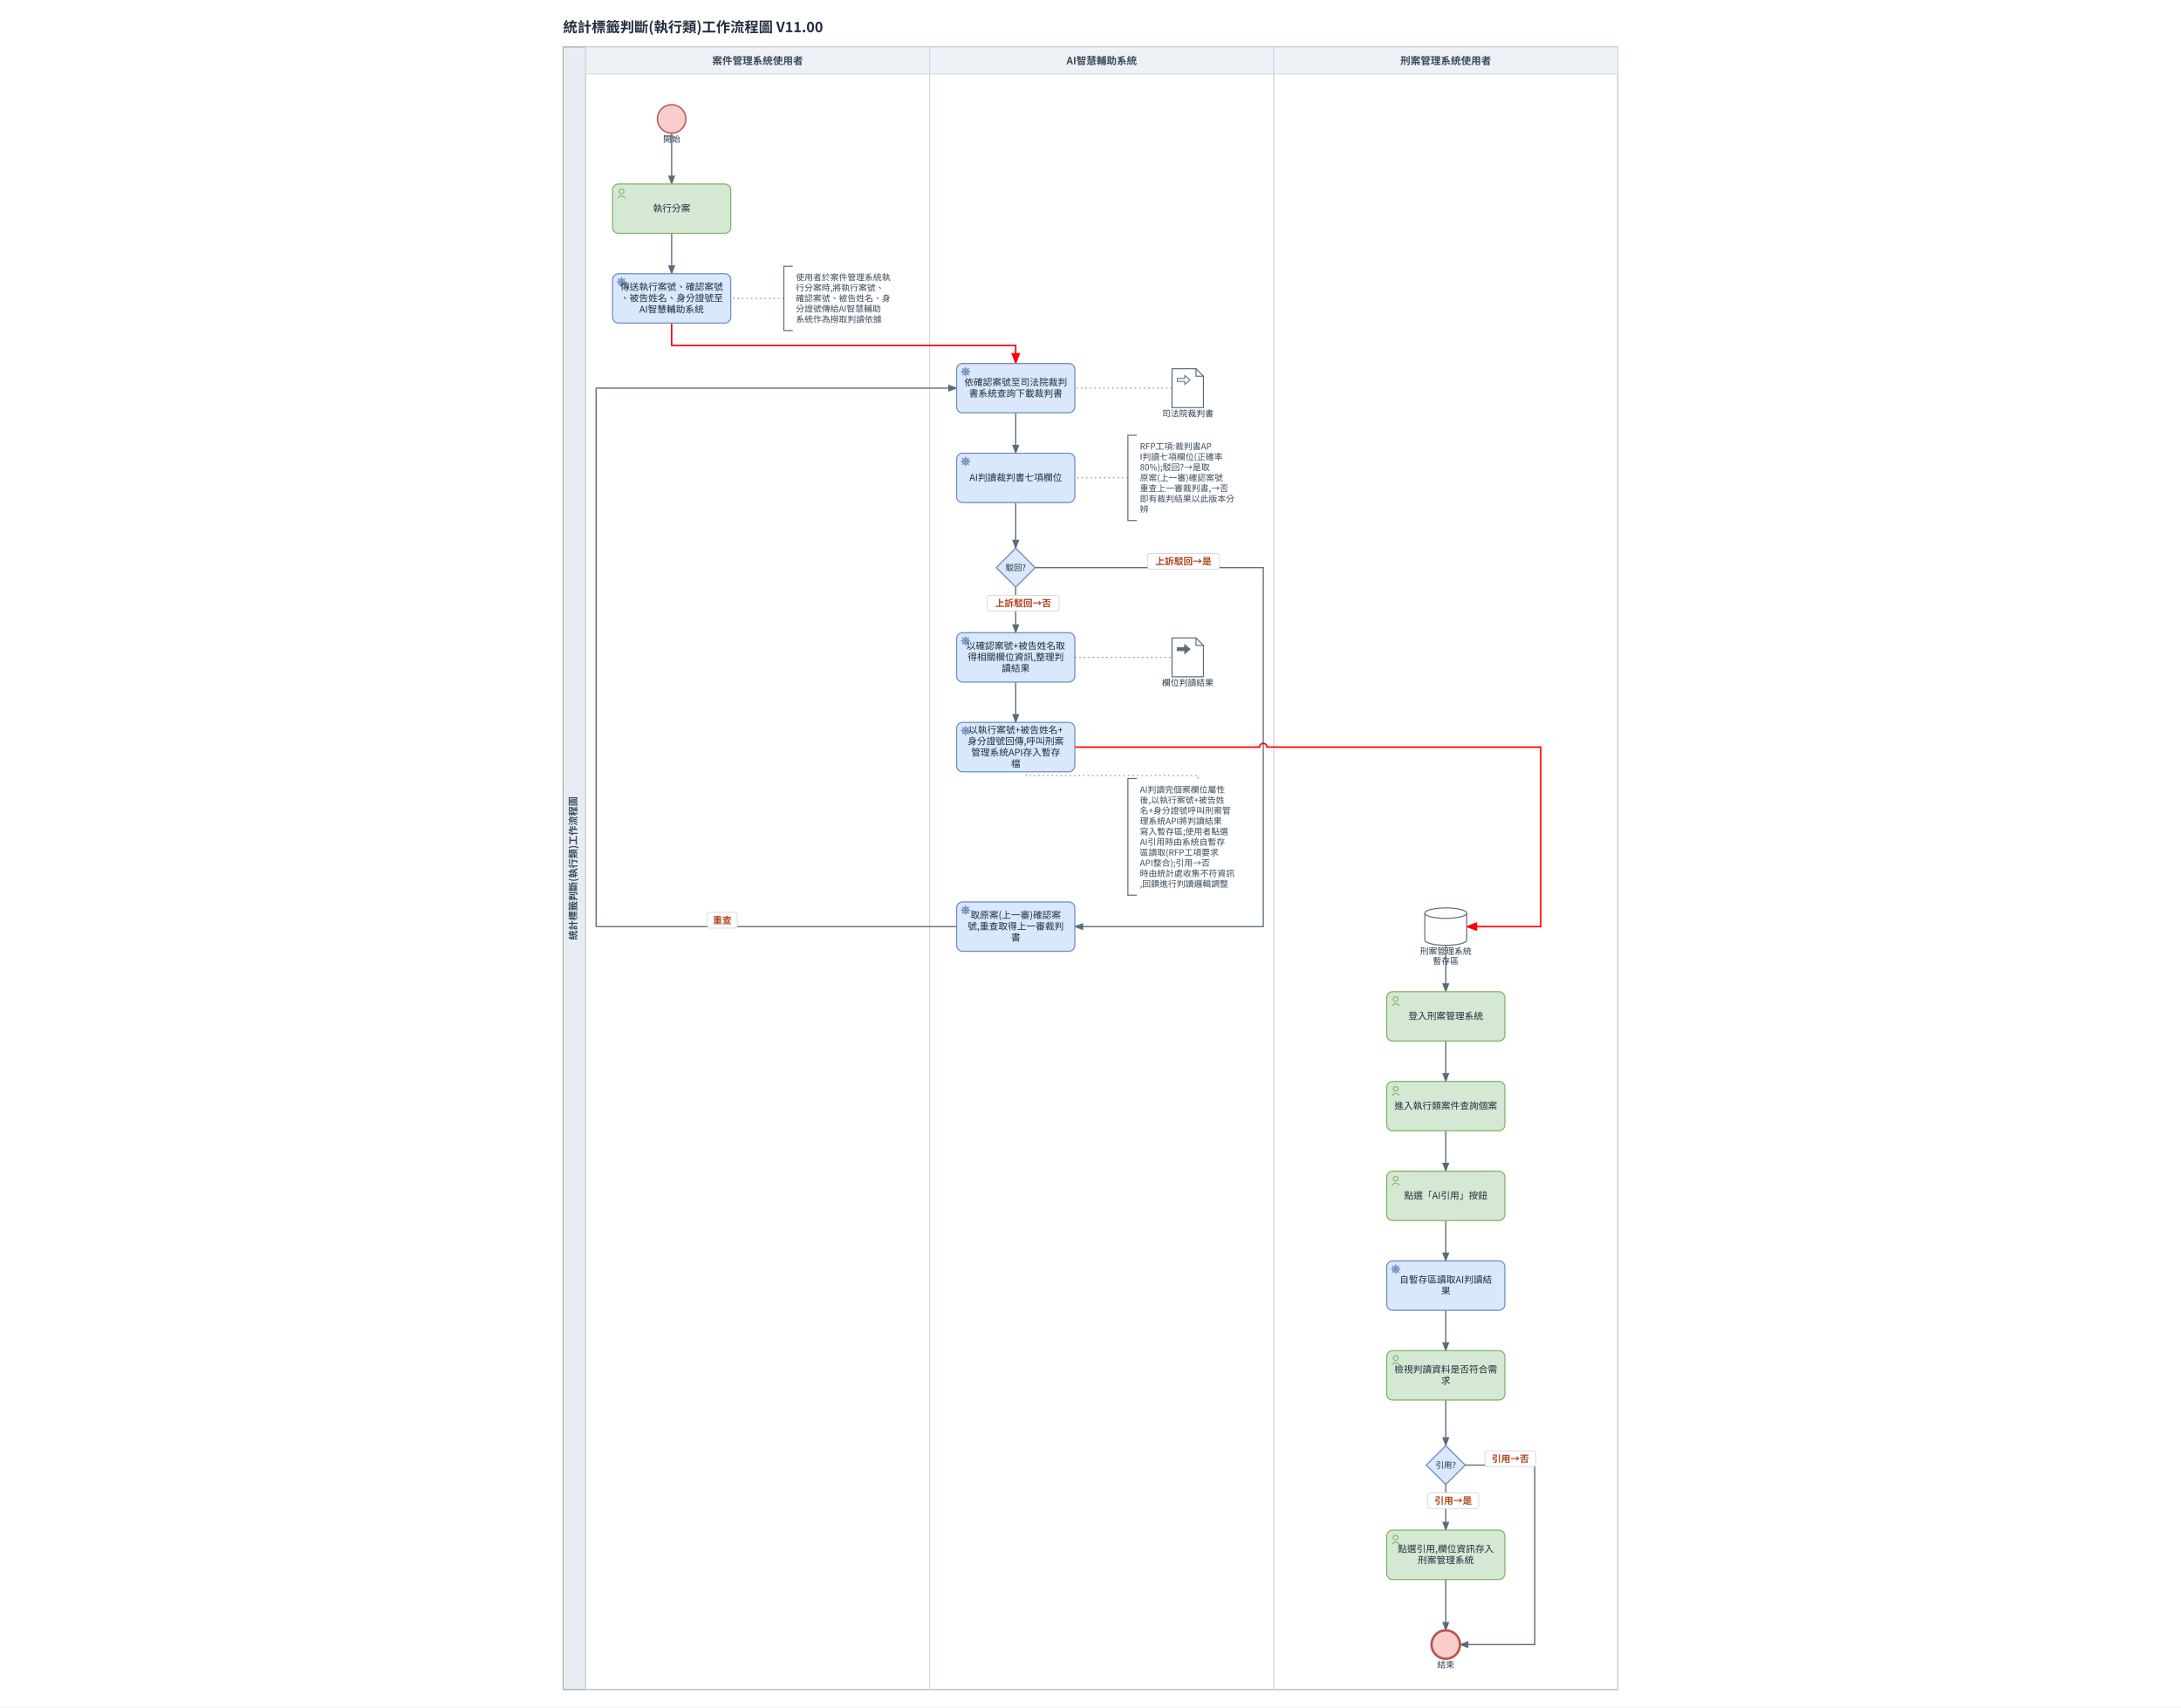
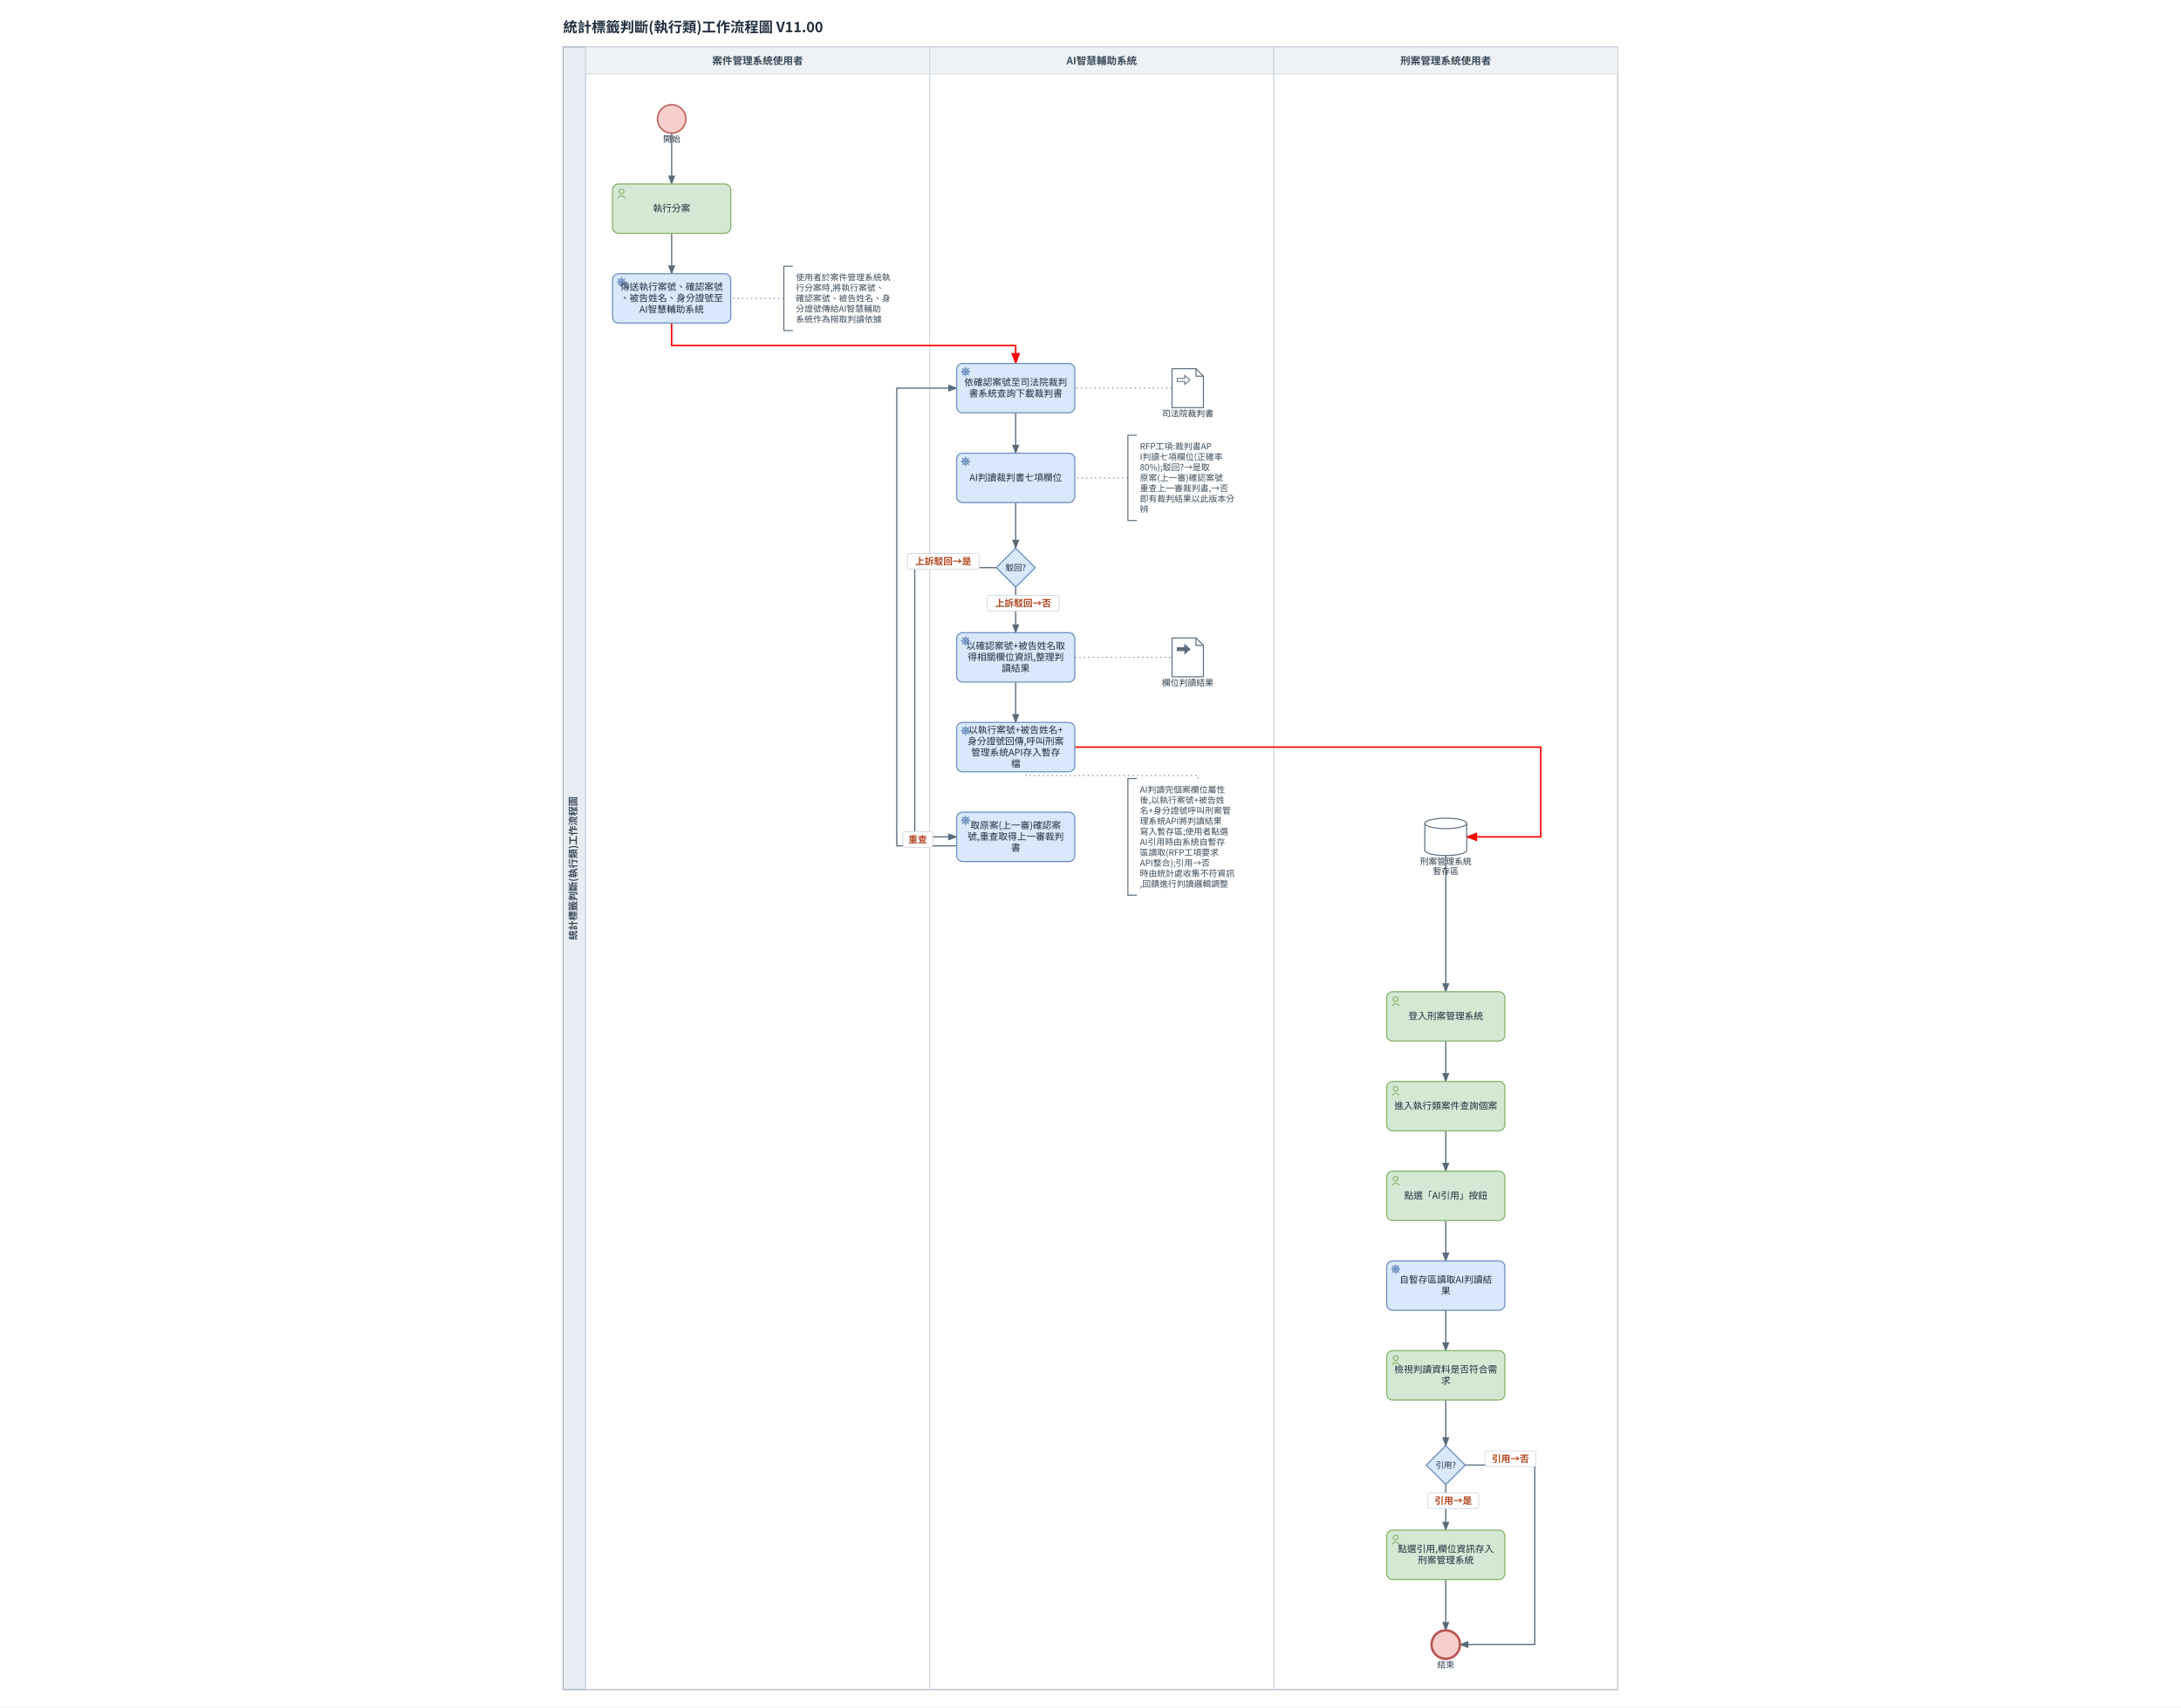
<svg xmlns="http://www.w3.org/2000/svg" viewBox="-613 7 2916 2283" data-pad="capped" font-family="Microsoft JhengHei, PingFang TC, Noto Sans CJK TC, sans-serif">
  <rect x="-613" y="7" width="2916" height="2283" fill="#ffffff" />
  <text x="140" y="50" font-size="19" font-weight="bold" fill="#1f2d3d">統計標籤判斷(執行類)工作流程圖 V11.00</text>
  <defs>
    <marker id="arr" markerWidth="9" markerHeight="9" refX="7" refY="3" orient="auto" markerUnits="strokeWidth">
      <path d="M0,0 L8,3 L0,6 Z" fill="#5a6b7b" />
    </marker>
    <marker id="arrR" markerWidth="9" markerHeight="9" refX="7" refY="3" orient="auto" markerUnits="strokeWidth">
      <path d="M0,0 L8,3 L0,6 Z" fill="#FF0000" />
    </marker>
    <marker id="mfarr" markerWidth="11" markerHeight="11" refX="8" refY="4" orient="auto" markerUnits="strokeWidth">
      <path d="M0,0 L8,4 L0,8" fill="none" stroke="#6b7b8b" stroke-width="1.3" />
    </marker>
    <marker id="mfdot" markerWidth="10" markerHeight="10" refX="5" refY="5" orient="auto" markerUnits="strokeWidth">
      <circle cx="5" cy="5" r="3.2" fill="#fff" stroke="#6b7b8b" stroke-width="1.3" />
    </marker>
  </defs>
  <rect x="140" y="70" width="1410" height="2196" fill="none" stroke="#9aa7b4" stroke-width="1.5" />
  <rect x="140" y="70" width="30" height="2196" fill="#e7edf3" stroke="#9aa7b4" />
  <text x="158" y="1168.0" font-size="13" font-weight="bold" fill="#3a4a59" text-anchor="middle" transform="rotate(-90 158 1168.0)">統計標籤判斷(執行類)工作流程圖</text>
  <rect x="170" y="70" width="460" height="2196" fill="none" stroke="#cdd6df" />
  <rect x="170" y="70" width="460" height="36" fill="#eef2f6" stroke="#cdd6df" />
  <text x="400.0" y="93" font-size="13.5" font-weight="bold" fill="#3a4a59" text-anchor="middle">案件管理系統使用者</text>
  <rect x="630" y="70" width="460" height="2196" fill="none" stroke="#cdd6df" />
  <rect x="630" y="70" width="460" height="36" fill="#eef2f6" stroke="#cdd6df" />
  <text x="860.0" y="93" font-size="13.5" font-weight="bold" fill="#3a4a59" text-anchor="middle">AI智慧輔助系統</text>
  <rect x="1090" y="70" width="460" height="2196" fill="none" stroke="#cdd6df" />
  <rect x="1090" y="70" width="460" height="36" fill="#eef2f6" stroke="#cdd6df" />
  <text x="1320.0" y="93" font-size="13.5" font-weight="bold" fill="#3a4a59" text-anchor="middle">刑案管理系統使用者</text>
  <path d="M285,185 L285,253" fill="none" stroke="#5a6b7b" stroke-width="1.6" marker-end="url(#arr)" />
  <path d="M285,319 L285,373" fill="none" stroke="#5a6b7b" stroke-width="1.6" marker-end="url(#arr)" />
  <path d="M285,439 L285,469 L745,469 L745,493" fill="none" stroke="#FF0000" stroke-width="2" marker-end="url(#arrR)" />
  <path d="M745,559 L745,613" fill="none" stroke="#5a6b7b" stroke-width="1.6" marker-end="url(#arr)" />
  <path d="M745,679 L745,740" fill="none" stroke="#5a6b7b" stroke-width="1.6" marker-end="url(#arr)" />
-   <path d="M771,766 L1076,766 L1076,1246 L824,1246" fill="none" stroke="#5a6b7b" stroke-width="1.6" marker-end="url(#arr)" />
-   <rect x="921.25" y="747.0" width="96" height="21" fill="#fff" stroke="#cdd6df" rx="3" />
-   <text x="969.25" y="762.0" font-size="12.5" fill="#b0451f" text-anchor="middle" font-weight="bold">上訴駁回→是</text>
-   <path d="M666,1246 L184,1246 L184,526 L666,526" fill="none" stroke="#5a6b7b" stroke-width="1.6" marker-end="url(#arr)" />
-   <rect x="332.7" y="1227.0" width="40" height="21" fill="#fff" stroke="#cdd6df" rx="3" />
-   <text x="352.7" y="1242.0" font-size="12.5" fill="#b0451f" text-anchor="middle" font-weight="bold">重查</text>
+   <path d="M719,766 L610,766 L610,1126 L666,1126" fill="none" stroke="#5a6b7b" stroke-width="1.6" marker-end="url(#arr)" />
+   <rect x="600.15" y="747.0" width="96" height="21" fill="#fff" stroke="#cdd6df" rx="3" />
+   <text x="648.15" y="762.0" font-size="12.5" fill="#b0451f" text-anchor="middle" font-weight="bold">上訴駁回→是</text>
+   <path d="M666,1138 L586,1138 L586,526 L666,526" fill="none" stroke="#5a6b7b" stroke-width="1.6" marker-end="url(#arr)" />
+   <rect x="594.0" y="1119" width="40" height="21" fill="#fff" stroke="#cdd6df" rx="3" />
+   <text x="614.0" y="1134" font-size="12.5" fill="#b0451f" text-anchor="middle" font-weight="bold">重查</text>
  <path d="M745,792 L745,853" fill="none" stroke="#5a6b7b" stroke-width="1.6" marker-end="url(#arr)" />
  <rect x="707.0" y="803" width="96" height="21" fill="#fff" stroke="#cdd6df" rx="3" />
  <text x="755.0" y="818" font-size="12.5" fill="#b0451f" text-anchor="middle" font-weight="bold">上訴駁回→否</text>
  <path d="M745,919 L745,973" fill="none" stroke="#5a6b7b" stroke-width="1.6" marker-end="url(#arr)" />
-   <path d="M824,1006 L1071,1006 A5,5 0 0 1 1081,1006 L1447,1006 L1447,1246 L1348,1246" fill="none" stroke="#FF0000" stroke-width="2" marker-end="url(#arrR)" />
-   <path d="M1320,1271 L1320,1333" fill="none" stroke="#5a6b7b" stroke-width="1.6" marker-end="url(#arr)" />
+   <path d="M824,1006 L1447,1006 L1447,1126 L1348,1126" fill="none" stroke="#FF0000" stroke-width="2" marker-end="url(#arrR)" />
+   <path d="M1320,1151 L1320,1333" fill="none" stroke="#5a6b7b" stroke-width="1.6" marker-end="url(#arr)" />
  <path d="M1320,1399 L1320,1453" fill="none" stroke="#5a6b7b" stroke-width="1.6" marker-end="url(#arr)" />
  <path d="M1320,1519 L1320,1573" fill="none" stroke="#5a6b7b" stroke-width="1.6" marker-end="url(#arr)" />
  <path d="M1320,1639 L1320,1693" fill="none" stroke="#5a6b7b" stroke-width="1.6" marker-end="url(#arr)" />
  <path d="M1320,1759 L1320,1813" fill="none" stroke="#5a6b7b" stroke-width="1.6" marker-end="url(#arr)" />
  <path d="M1320,1879 L1320,1940" fill="none" stroke="#5a6b7b" stroke-width="1.6" marker-end="url(#arr)" />
  <path d="M1320,1992 L1320,2053" fill="none" stroke="#5a6b7b" stroke-width="1.6" marker-end="url(#arr)" />
  <rect x="1296.0" y="2003" width="68" height="21" fill="#fff" stroke="#cdd6df" rx="3" />
  <text x="1330.0" y="2018" font-size="12.5" fill="#b0451f" text-anchor="middle" font-weight="bold">引用→是</text>
  <path d="M1346,1966 L1439,1966 L1439,2206 L1339,2206" fill="none" stroke="#5a6b7b" stroke-width="1.6" marker-end="url(#arr)" />
  <rect x="1372.45" y="1947.0" width="68" height="21" fill="#fff" stroke="#cdd6df" rx="3" />
  <text x="1406.45" y="1962.0" font-size="12.5" fill="#b0451f" text-anchor="middle" font-weight="bold">引用→否</text>
  <path d="M1320,2119 L1320,2187" fill="none" stroke="#5a6b7b" stroke-width="1.6" marker-end="url(#arr)" />
  <path d="M954,526 L824,526" fill="none" stroke="#8a99a8" stroke-width="1.4" stroke-dasharray="2,4" />
  <path d="M824,886 L954,886" fill="none" stroke="#8a99a8" stroke-width="1.4" stroke-dasharray="2,4" />
  <path d="M435,406 L364,406" fill="none" stroke="#8a99a8" stroke-width="1.4" stroke-dasharray="2,4" />
  <path d="M989,1048 L989,1044 L759,1044 L759,1039" fill="none" stroke="#8a99a8" stroke-width="1.4" stroke-dasharray="2,4" />
  <path d="M895,646 L824,646" fill="none" stroke="#8a99a8" stroke-width="1.4" stroke-dasharray="2,4" />
  <circle cx="285.0" cy="166.0" r="19.0" fill="#f8cecc" stroke="#b85450" stroke-width="1.8" />
  <text x="285.0" y="197" font-size="11.5" fill="#2a3a49" text-anchor="middle">開始</text>
  <rect x="206" y="253" width="158" height="66" rx="8" fill="#d5e8d4" stroke="#82b366" stroke-width="1.5" />
  <circle cx="218" cy="263" r="3.2" fill="none" stroke="#82b366" stroke-width="1.3" />
  <path d="M213,272 Q218,266 223,272" fill="none" stroke="#82b366" stroke-width="1.3" />
  <text x="285.0" y="290.0" font-size="12.5" fill="#1f2d3d" text-anchor="middle">執行分案</text>
  <rect x="206" y="373" width="158" height="66" rx="8" fill="#dae8fc" stroke="#6c8ebf" stroke-width="1.5" />
  <circle cx="218" cy="384" r="4" fill="none" stroke="#6c8ebf" stroke-width="1.3" />
  <path d="M218,384 l6.5,0.0 M218,384 l-6.5,0.0 M218,384 l0.0,6.5 M218,384 l0.0,-6.5 M218,384 l4.595,4.595 M218,384 l-4.595,4.595 M218,384 l4.595,-4.595 M218,384 l-4.595,-4.595 " stroke="#6c8ebf" stroke-width="1.3" fill="none" />
  <text x="285.0" y="395.0" font-size="12.5" fill="#1f2d3d" text-anchor="middle">傳送執行案號、確認案號</text>
  <text x="285.0" y="410.0" font-size="12.5" fill="#1f2d3d" text-anchor="middle">、被告姓名、身分證號至</text>
  <text x="285.0" y="425.0" font-size="12.5" fill="#1f2d3d" text-anchor="middle">AI智慧輔助系統</text>
  <rect x="666" y="493" width="158" height="66" rx="8" fill="#dae8fc" stroke="#6c8ebf" stroke-width="1.5" />
  <circle cx="678" cy="504" r="4" fill="none" stroke="#6c8ebf" stroke-width="1.3" />
  <path d="M678,504 l6.5,0.0 M678,504 l-6.5,0.0 M678,504 l0.0,6.5 M678,504 l0.0,-6.5 M678,504 l4.595,4.595 M678,504 l-4.595,4.595 M678,504 l4.595,-4.595 M678,504 l-4.595,-4.595 " stroke="#6c8ebf" stroke-width="1.3" fill="none" />
  <text x="745.0" y="522.5" font-size="12.5" fill="#1f2d3d" text-anchor="middle">依確認案號至司法院裁判</text>
  <text x="745.0" y="537.5" font-size="12.5" fill="#1f2d3d" text-anchor="middle">書系統查詢下載裁判書</text>
  <rect x="666" y="613" width="158" height="66" rx="8" fill="#dae8fc" stroke="#6c8ebf" stroke-width="1.5" />
  <circle cx="678" cy="624" r="4" fill="none" stroke="#6c8ebf" stroke-width="1.3" />
  <path d="M678,624 l6.5,0.0 M678,624 l-6.5,0.0 M678,624 l0.0,6.5 M678,624 l0.0,-6.5 M678,624 l4.595,4.595 M678,624 l-4.595,4.595 M678,624 l4.595,-4.595 M678,624 l-4.595,-4.595 " stroke="#6c8ebf" stroke-width="1.3" fill="none" />
  <text x="745.0" y="650.0" font-size="12.5" fill="#1f2d3d" text-anchor="middle">AI判讀裁判書七項欄位</text>
  <polygon points="745.0,740 771,766.0 745.0,792 719,766.0" fill="#dae8fc" stroke="#6c8ebf" stroke-width="1.6" />
  <text x="745.0" y="770.0" font-size="11" fill="#1f2d3d" text-anchor="middle">駁回?</text>
-   <rect x="666" y="1213" width="158" height="66" rx="8" fill="#dae8fc" stroke="#6c8ebf" stroke-width="1.5" />
-   <circle cx="678" cy="1224" r="4" fill="none" stroke="#6c8ebf" stroke-width="1.3" />
-   <path d="M678,1224 l6.5,0.0 M678,1224 l-6.5,0.0 M678,1224 l0.0,6.5 M678,1224 l0.0,-6.5 M678,1224 l4.595,4.595 M678,1224 l-4.595,4.595 M678,1224 l4.595,-4.595 M678,1224 l-4.595,-4.595 " stroke="#6c8ebf" stroke-width="1.3" fill="none" />
-   <text x="745.0" y="1235.0" font-size="12.5" fill="#1f2d3d" text-anchor="middle">取原案(上一審)確認案</text>
-   <text x="745.0" y="1250.0" font-size="12.5" fill="#1f2d3d" text-anchor="middle">號,重查取得上一審裁判</text>
-   <text x="745.0" y="1265.0" font-size="12.5" fill="#1f2d3d" text-anchor="middle">書</text>
+   <rect x="666" y="1093" width="158" height="66" rx="8" fill="#dae8fc" stroke="#6c8ebf" stroke-width="1.5" />
+   <circle cx="678" cy="1104" r="4" fill="none" stroke="#6c8ebf" stroke-width="1.3" />
+   <path d="M678,1104 l6.5,0.0 M678,1104 l-6.5,0.0 M678,1104 l0.0,6.5 M678,1104 l0.0,-6.5 M678,1104 l4.595,4.595 M678,1104 l-4.595,4.595 M678,1104 l4.595,-4.595 M678,1104 l-4.595,-4.595 " stroke="#6c8ebf" stroke-width="1.3" fill="none" />
+   <text x="745.0" y="1115.0" font-size="12.5" fill="#1f2d3d" text-anchor="middle">取原案(上一審)確認案</text>
+   <text x="745.0" y="1130.0" font-size="12.5" fill="#1f2d3d" text-anchor="middle">號,重查取得上一審裁判</text>
+   <text x="745.0" y="1145.0" font-size="12.5" fill="#1f2d3d" text-anchor="middle">書</text>
  <rect x="666" y="853" width="158" height="66" rx="8" fill="#dae8fc" stroke="#6c8ebf" stroke-width="1.5" />
  <circle cx="678" cy="864" r="4" fill="none" stroke="#6c8ebf" stroke-width="1.3" />
  <path d="M678,864 l6.5,0.0 M678,864 l-6.5,0.0 M678,864 l0.0,6.5 M678,864 l0.0,-6.5 M678,864 l4.595,4.595 M678,864 l-4.595,4.595 M678,864 l4.595,-4.595 M678,864 l-4.595,-4.595 " stroke="#6c8ebf" stroke-width="1.3" fill="none" />
  <text x="745.0" y="875.0" font-size="12.5" fill="#1f2d3d" text-anchor="middle">以確認案號+被告姓名取</text>
  <text x="745.0" y="890.0" font-size="12.5" fill="#1f2d3d" text-anchor="middle">得相關欄位資訊,整理判</text>
  <text x="745.0" y="905.0" font-size="12.5" fill="#1f2d3d" text-anchor="middle">讀結果</text>
  <rect x="666" y="973" width="158" height="66" rx="8" fill="#dae8fc" stroke="#6c8ebf" stroke-width="1.5" />
  <circle cx="678" cy="984" r="4" fill="none" stroke="#6c8ebf" stroke-width="1.3" />
  <path d="M678,984 l6.5,0.0 M678,984 l-6.5,0.0 M678,984 l0.0,6.5 M678,984 l0.0,-6.5 M678,984 l4.595,4.595 M678,984 l-4.595,4.595 M678,984 l4.595,-4.595 M678,984 l-4.595,-4.595 " stroke="#6c8ebf" stroke-width="1.3" fill="none" />
  <text x="745.0" y="987.5" font-size="12.5" fill="#1f2d3d" text-anchor="middle">以執行案號+被告姓名+</text>
  <text x="745.0" y="1002.5" font-size="12.5" fill="#1f2d3d" text-anchor="middle">身分證號回傳,呼叫刑案</text>
  <text x="745.0" y="1017.5" font-size="12.5" fill="#1f2d3d" text-anchor="middle">管理系統API存入暫存</text>
  <text x="745.0" y="1032.5" font-size="12.5" fill="#1f2d3d" text-anchor="middle">檔</text>
-   <path d="M1292,1228 L1292,1264 A28.0,7 0 0 0 1348,1264 L1348,1228" fill="#ffffff" stroke="#5a6b7b" stroke-width="1.4" />
-   <ellipse cx="1320.0" cy="1228" rx="28.0" ry="7" fill="#ffffff" stroke="#5a6b7b" stroke-width="1.4" />
-   <text x="1320.0" y="1283" font-size="11.5" fill="#2a3a49" text-anchor="middle">刑案管理系統</text>
-   <text x="1320.0" y="1296" font-size="11.5" fill="#2a3a49" text-anchor="middle">暫存區</text>
+   <path d="M1292,1108 L1292,1144 A28.0,7 0 0 0 1348,1144 L1348,1108" fill="#ffffff" stroke="#5a6b7b" stroke-width="1.4" />
+   <ellipse cx="1320.0" cy="1108" rx="28.0" ry="7" fill="#ffffff" stroke="#5a6b7b" stroke-width="1.4" />
+   <text x="1320.0" y="1163" font-size="11.5" fill="#2a3a49" text-anchor="middle">刑案管理系統</text>
+   <text x="1320.0" y="1176" font-size="11.5" fill="#2a3a49" text-anchor="middle">暫存區</text>
  <rect x="1241" y="1333" width="158" height="66" rx="8" fill="#d5e8d4" stroke="#82b366" stroke-width="1.5" />
  <circle cx="1253" cy="1343" r="3.2" fill="none" stroke="#82b366" stroke-width="1.3" />
  <path d="M1248,1352 Q1253,1346 1258,1352" fill="none" stroke="#82b366" stroke-width="1.3" />
  <text x="1320.0" y="1370.0" font-size="12.5" fill="#1f2d3d" text-anchor="middle">登入刑案管理系統</text>
  <rect x="1241" y="1453" width="158" height="66" rx="8" fill="#d5e8d4" stroke="#82b366" stroke-width="1.5" />
  <circle cx="1253" cy="1463" r="3.2" fill="none" stroke="#82b366" stroke-width="1.3" />
  <path d="M1248,1472 Q1253,1466 1258,1472" fill="none" stroke="#82b366" stroke-width="1.3" />
  <text x="1320.0" y="1490.0" font-size="12.5" fill="#1f2d3d" text-anchor="middle">進入執行類案件查詢個案</text>
  <rect x="1241" y="1573" width="158" height="66" rx="8" fill="#d5e8d4" stroke="#82b366" stroke-width="1.5" />
  <circle cx="1253" cy="1583" r="3.2" fill="none" stroke="#82b366" stroke-width="1.3" />
  <path d="M1248,1592 Q1253,1586 1258,1592" fill="none" stroke="#82b366" stroke-width="1.3" />
  <text x="1320.0" y="1610.0" font-size="12.5" fill="#1f2d3d" text-anchor="middle">點選「AI引用」按鈕</text>
  <rect x="1241" y="1693" width="158" height="66" rx="8" fill="#dae8fc" stroke="#6c8ebf" stroke-width="1.5" />
  <circle cx="1253" cy="1704" r="4" fill="none" stroke="#6c8ebf" stroke-width="1.3" />
  <path d="M1253,1704 l6.5,0.0 M1253,1704 l-6.5,0.0 M1253,1704 l0.0,6.5 M1253,1704 l0.0,-6.5 M1253,1704 l4.595,4.595 M1253,1704 l-4.595,4.595 M1253,1704 l4.595,-4.595 M1253,1704 l-4.595,-4.595 " stroke="#6c8ebf" stroke-width="1.3" fill="none" />
  <text x="1320.0" y="1722.5" font-size="12.5" fill="#1f2d3d" text-anchor="middle">自暫存區讀取AI判讀結</text>
  <text x="1320.0" y="1737.5" font-size="12.5" fill="#1f2d3d" text-anchor="middle">果</text>
  <rect x="1241" y="1813" width="158" height="66" rx="8" fill="#d5e8d4" stroke="#82b366" stroke-width="1.5" />
  <circle cx="1253" cy="1823" r="3.2" fill="none" stroke="#82b366" stroke-width="1.3" />
  <path d="M1248,1832 Q1253,1826 1258,1832" fill="none" stroke="#82b366" stroke-width="1.3" />
  <text x="1320.0" y="1842.5" font-size="12.5" fill="#1f2d3d" text-anchor="middle">檢視判讀資料是否符合需</text>
  <text x="1320.0" y="1857.5" font-size="12.5" fill="#1f2d3d" text-anchor="middle">求</text>
  <polygon points="1320.0,1940 1346,1966.0 1320.0,1992 1294,1966.0" fill="#dae8fc" stroke="#6c8ebf" stroke-width="1.6" />
  <text x="1320.0" y="1970.0" font-size="11" fill="#1f2d3d" text-anchor="middle">引用?</text>
  <rect x="1241" y="2053" width="158" height="66" rx="8" fill="#d5e8d4" stroke="#82b366" stroke-width="1.5" />
  <circle cx="1253" cy="2063" r="3.2" fill="none" stroke="#82b366" stroke-width="1.3" />
  <path d="M1248,2072 Q1253,2066 1258,2072" fill="none" stroke="#82b366" stroke-width="1.3" />
  <text x="1320.0" y="2082.5" font-size="12.5" fill="#1f2d3d" text-anchor="middle">點選引用,欄位資訊存入</text>
  <text x="1320.0" y="2097.5" font-size="12.5" fill="#1f2d3d" text-anchor="middle">刑案管理系統</text>
  <circle cx="1320.0" cy="2206.0" r="19.0" fill="#f8cecc" stroke="#b85450" stroke-width="3.2" />
  <text x="1320.0" y="2237" font-size="11.5" fill="#2a3a49" text-anchor="middle">結束</text>
  <path d="M954,500 L986,500 L996,510 L996,552 L954,552 Z" fill="#ffffff" stroke="#5a6b7b" stroke-width="1.4" />
  <path d="M986,500 L986,510 L996,510" fill="none" stroke="#5a6b7b" stroke-width="1.4" />
  <path d="M961,513 L971,513 L971,509 L978,515 L971,521 L971,517 L961,517 Z" fill="none" stroke="#5a6b7b" stroke-width="1.2" />
  <text x="975.0" y="564" font-size="11.5" fill="#2a3a49" text-anchor="middle">司法院裁判書</text>
  <path d="M954,860 L986,860 L996,870 L996,912 L954,912 Z" fill="#ffffff" stroke="#5a6b7b" stroke-width="1.4" />
  <path d="M986,860 L986,870 L996,870" fill="none" stroke="#5a6b7b" stroke-width="1.4" />
  <path d="M961,873 L971,873 L971,869 L978,875 L971,881 L971,877 L961,877 Z" fill="#5a6b7b" stroke="#5a6b7b" stroke-width="1.2" />
  <text x="975.0" y="924" font-size="11.5" fill="#2a3a49" text-anchor="middle">欄位判讀結果</text>
  <path d="M447,363 L435,363 L435,449 L447,449" fill="none" stroke="#5a6b7b" stroke-width="1.4" />
  <text x="451" y="382.0" font-size="11.5" fill="#3a4a59">使用者於案件管理系統執</text>
  <text x="451" y="396.0" font-size="11.5" fill="#3a4a59">行分案時,將執行案號、</text>
  <text x="451" y="410.0" font-size="11.5" fill="#3a4a59">確認案號、被告姓名、身</text>
  <text x="451" y="424.0" font-size="11.5" fill="#3a4a59">分證號傳給AI智慧輔助</text>
  <text x="451" y="438.0" font-size="11.5" fill="#3a4a59">系統作為撈取判讀依據</text>
  <path d="M907,1048 L895,1048 L895,1204 L907,1204" fill="none" stroke="#5a6b7b" stroke-width="1.4" />
  <text x="911" y="1067.0" font-size="11.5" fill="#3a4a59">AI判讀完個案欄位屬性</text>
  <text x="911" y="1081.0" font-size="11.5" fill="#3a4a59">後,以執行案號+被告姓</text>
  <text x="911" y="1095.0" font-size="11.5" fill="#3a4a59">名+身分證號呼叫刑案管</text>
  <text x="911" y="1109.0" font-size="11.5" fill="#3a4a59">理系統API將判讀結果</text>
  <text x="911" y="1123.0" font-size="11.5" fill="#3a4a59">寫入暫存區;使用者點選</text>
  <text x="911" y="1137.0" font-size="11.5" fill="#3a4a59">AI引用時由系統自暫存</text>
  <text x="911" y="1151.0" font-size="11.5" fill="#3a4a59">區讀取(RFP工項要求</text>
  <text x="911" y="1165.0" font-size="11.5" fill="#3a4a59">API整合);引用→否</text>
  <text x="911" y="1179.0" font-size="11.5" fill="#3a4a59">時由統計處收集不符資訊</text>
  <text x="911" y="1193.0" font-size="11.5" fill="#3a4a59">,回饋進行判讀邏輯調整</text>
  <path d="M907,589 L895,589 L895,703 L907,703" fill="none" stroke="#5a6b7b" stroke-width="1.4" />
  <text x="911" y="608.0" font-size="11.5" fill="#3a4a59">RFP工項:裁判書AP</text>
  <text x="911" y="622.0" font-size="11.5" fill="#3a4a59">I判讀七項欄位(正確率</text>
  <text x="911" y="636.0" font-size="11.5" fill="#3a4a59">80%);駁回?→是取</text>
  <text x="911" y="650.0" font-size="11.5" fill="#3a4a59">原案(上一審)確認案號</text>
  <text x="911" y="664.0" font-size="11.5" fill="#3a4a59">重查上一審裁判書,→否</text>
  <text x="911" y="678.0" font-size="11.5" fill="#3a4a59">即有裁判結果以此版本分</text>
  <text x="911" y="692.0" font-size="11.5" fill="#3a4a59">辨</text>
</svg>
